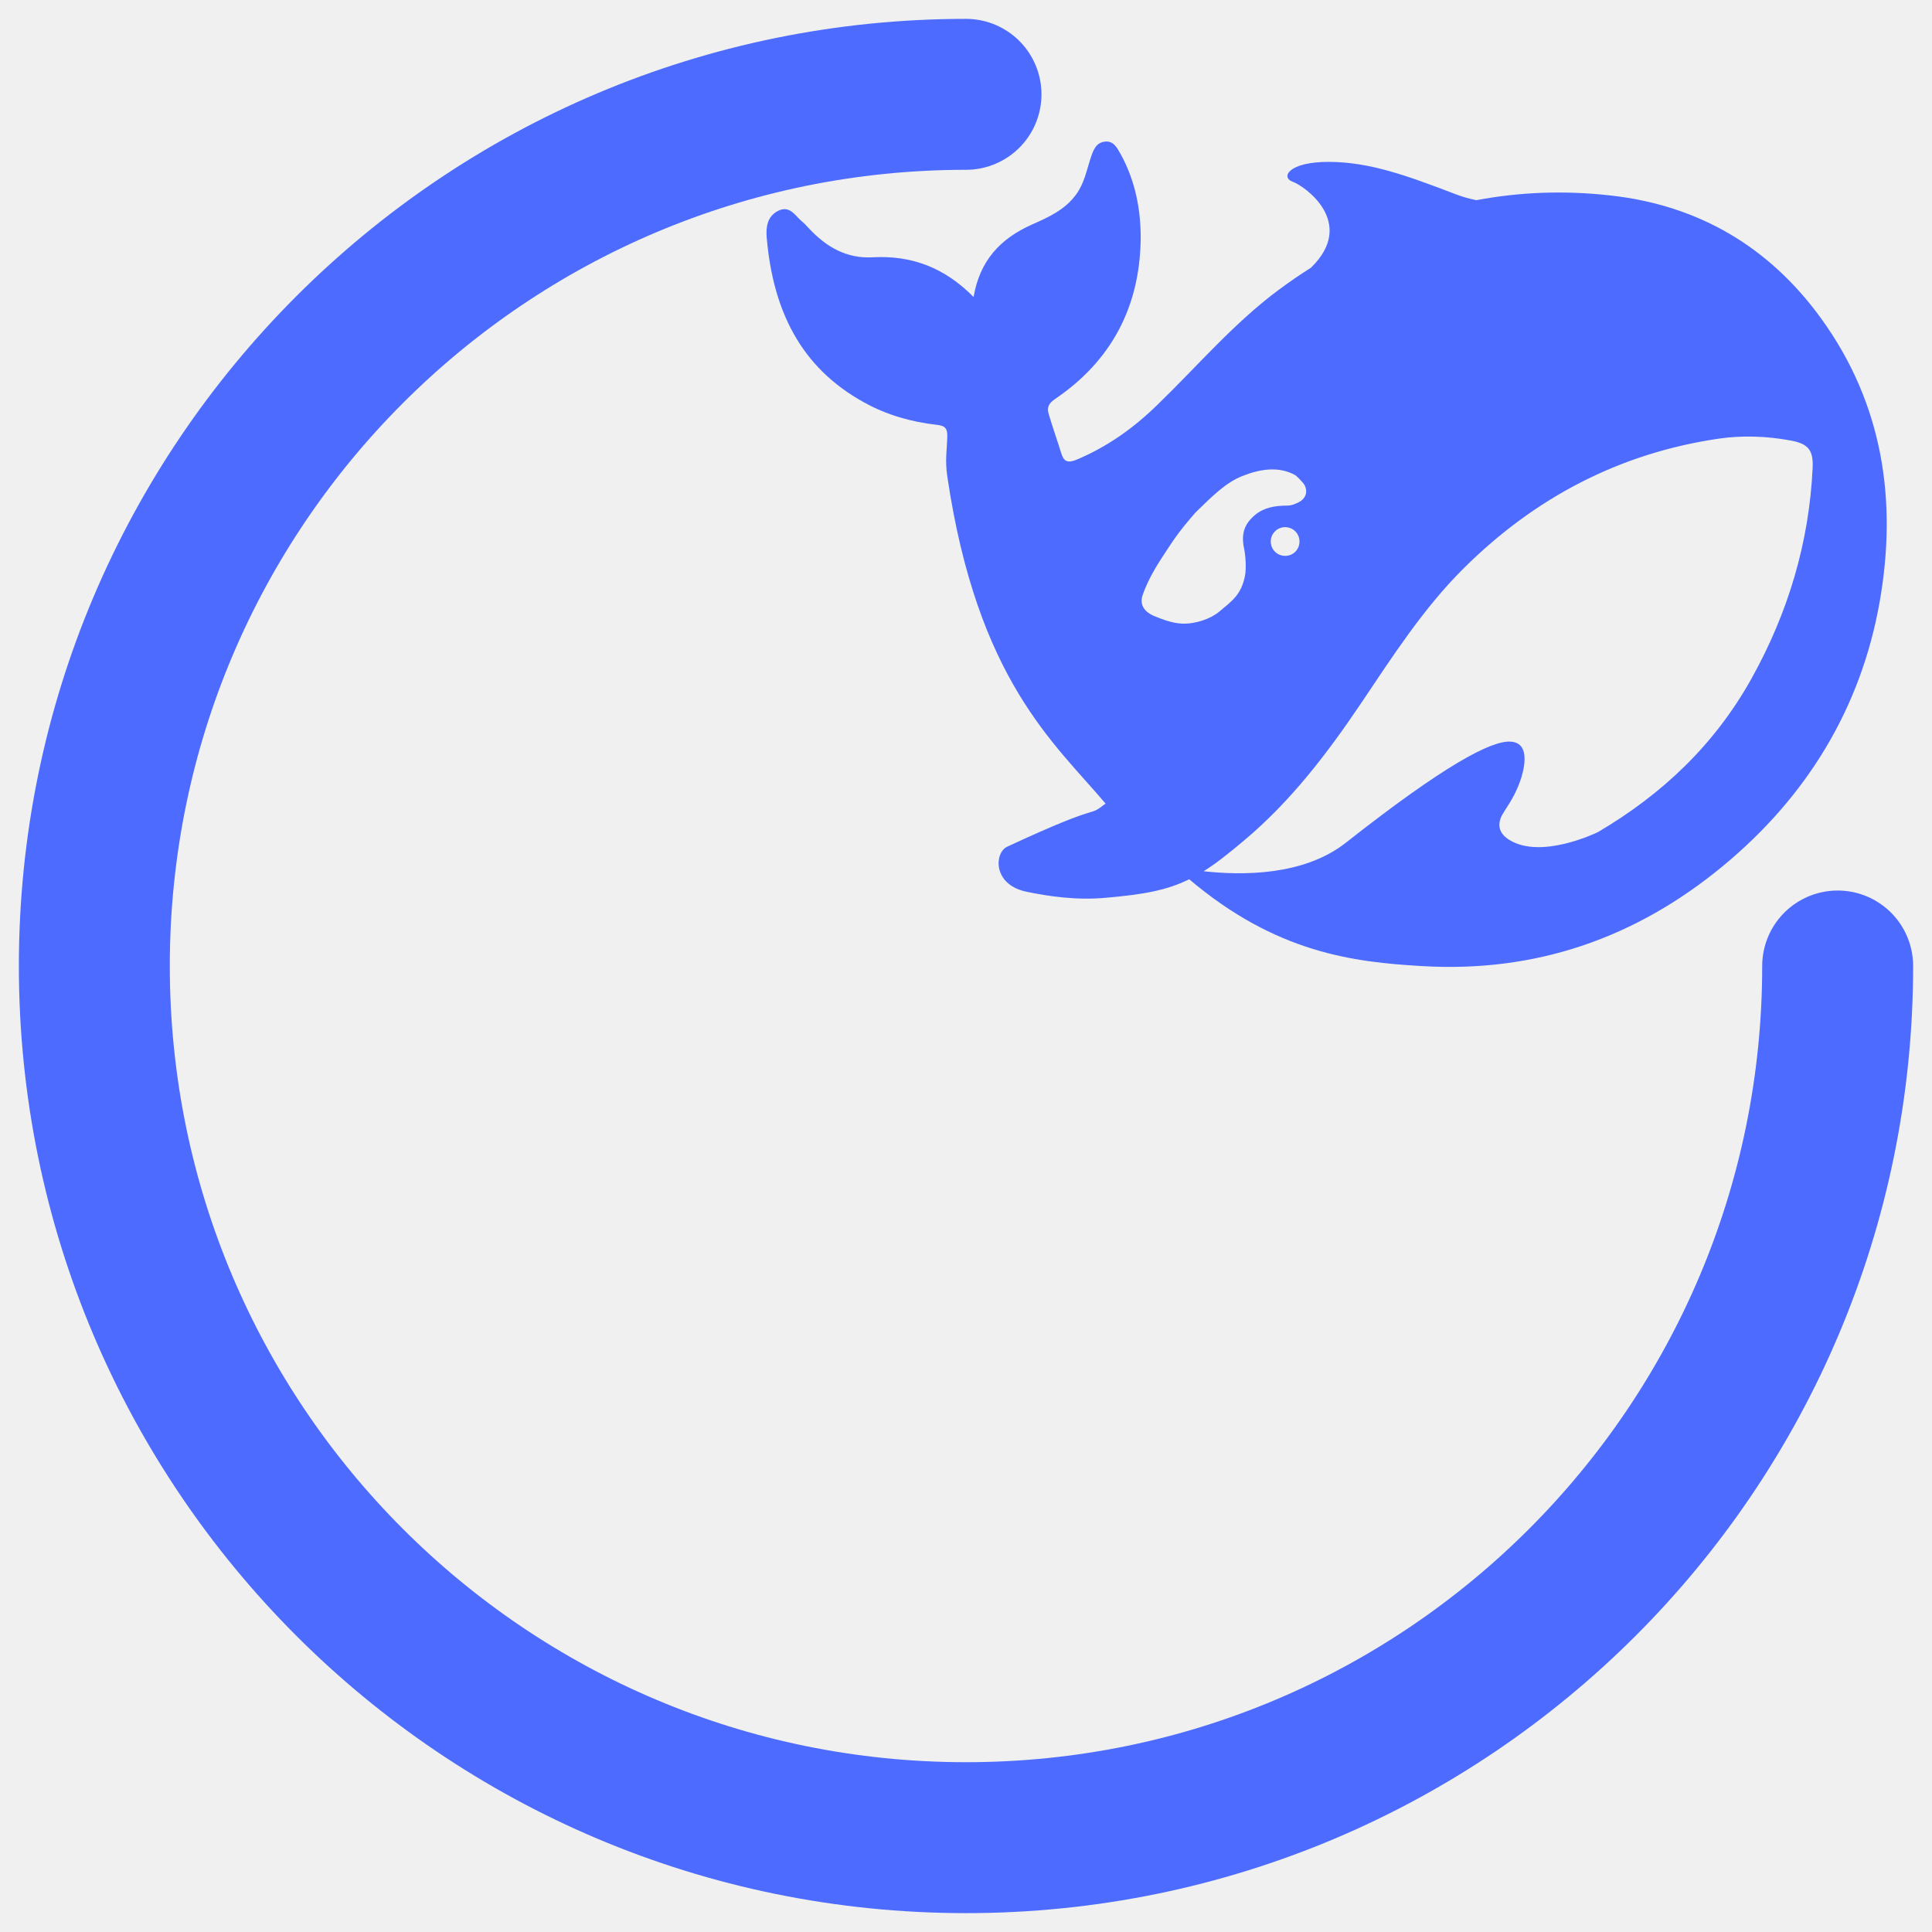
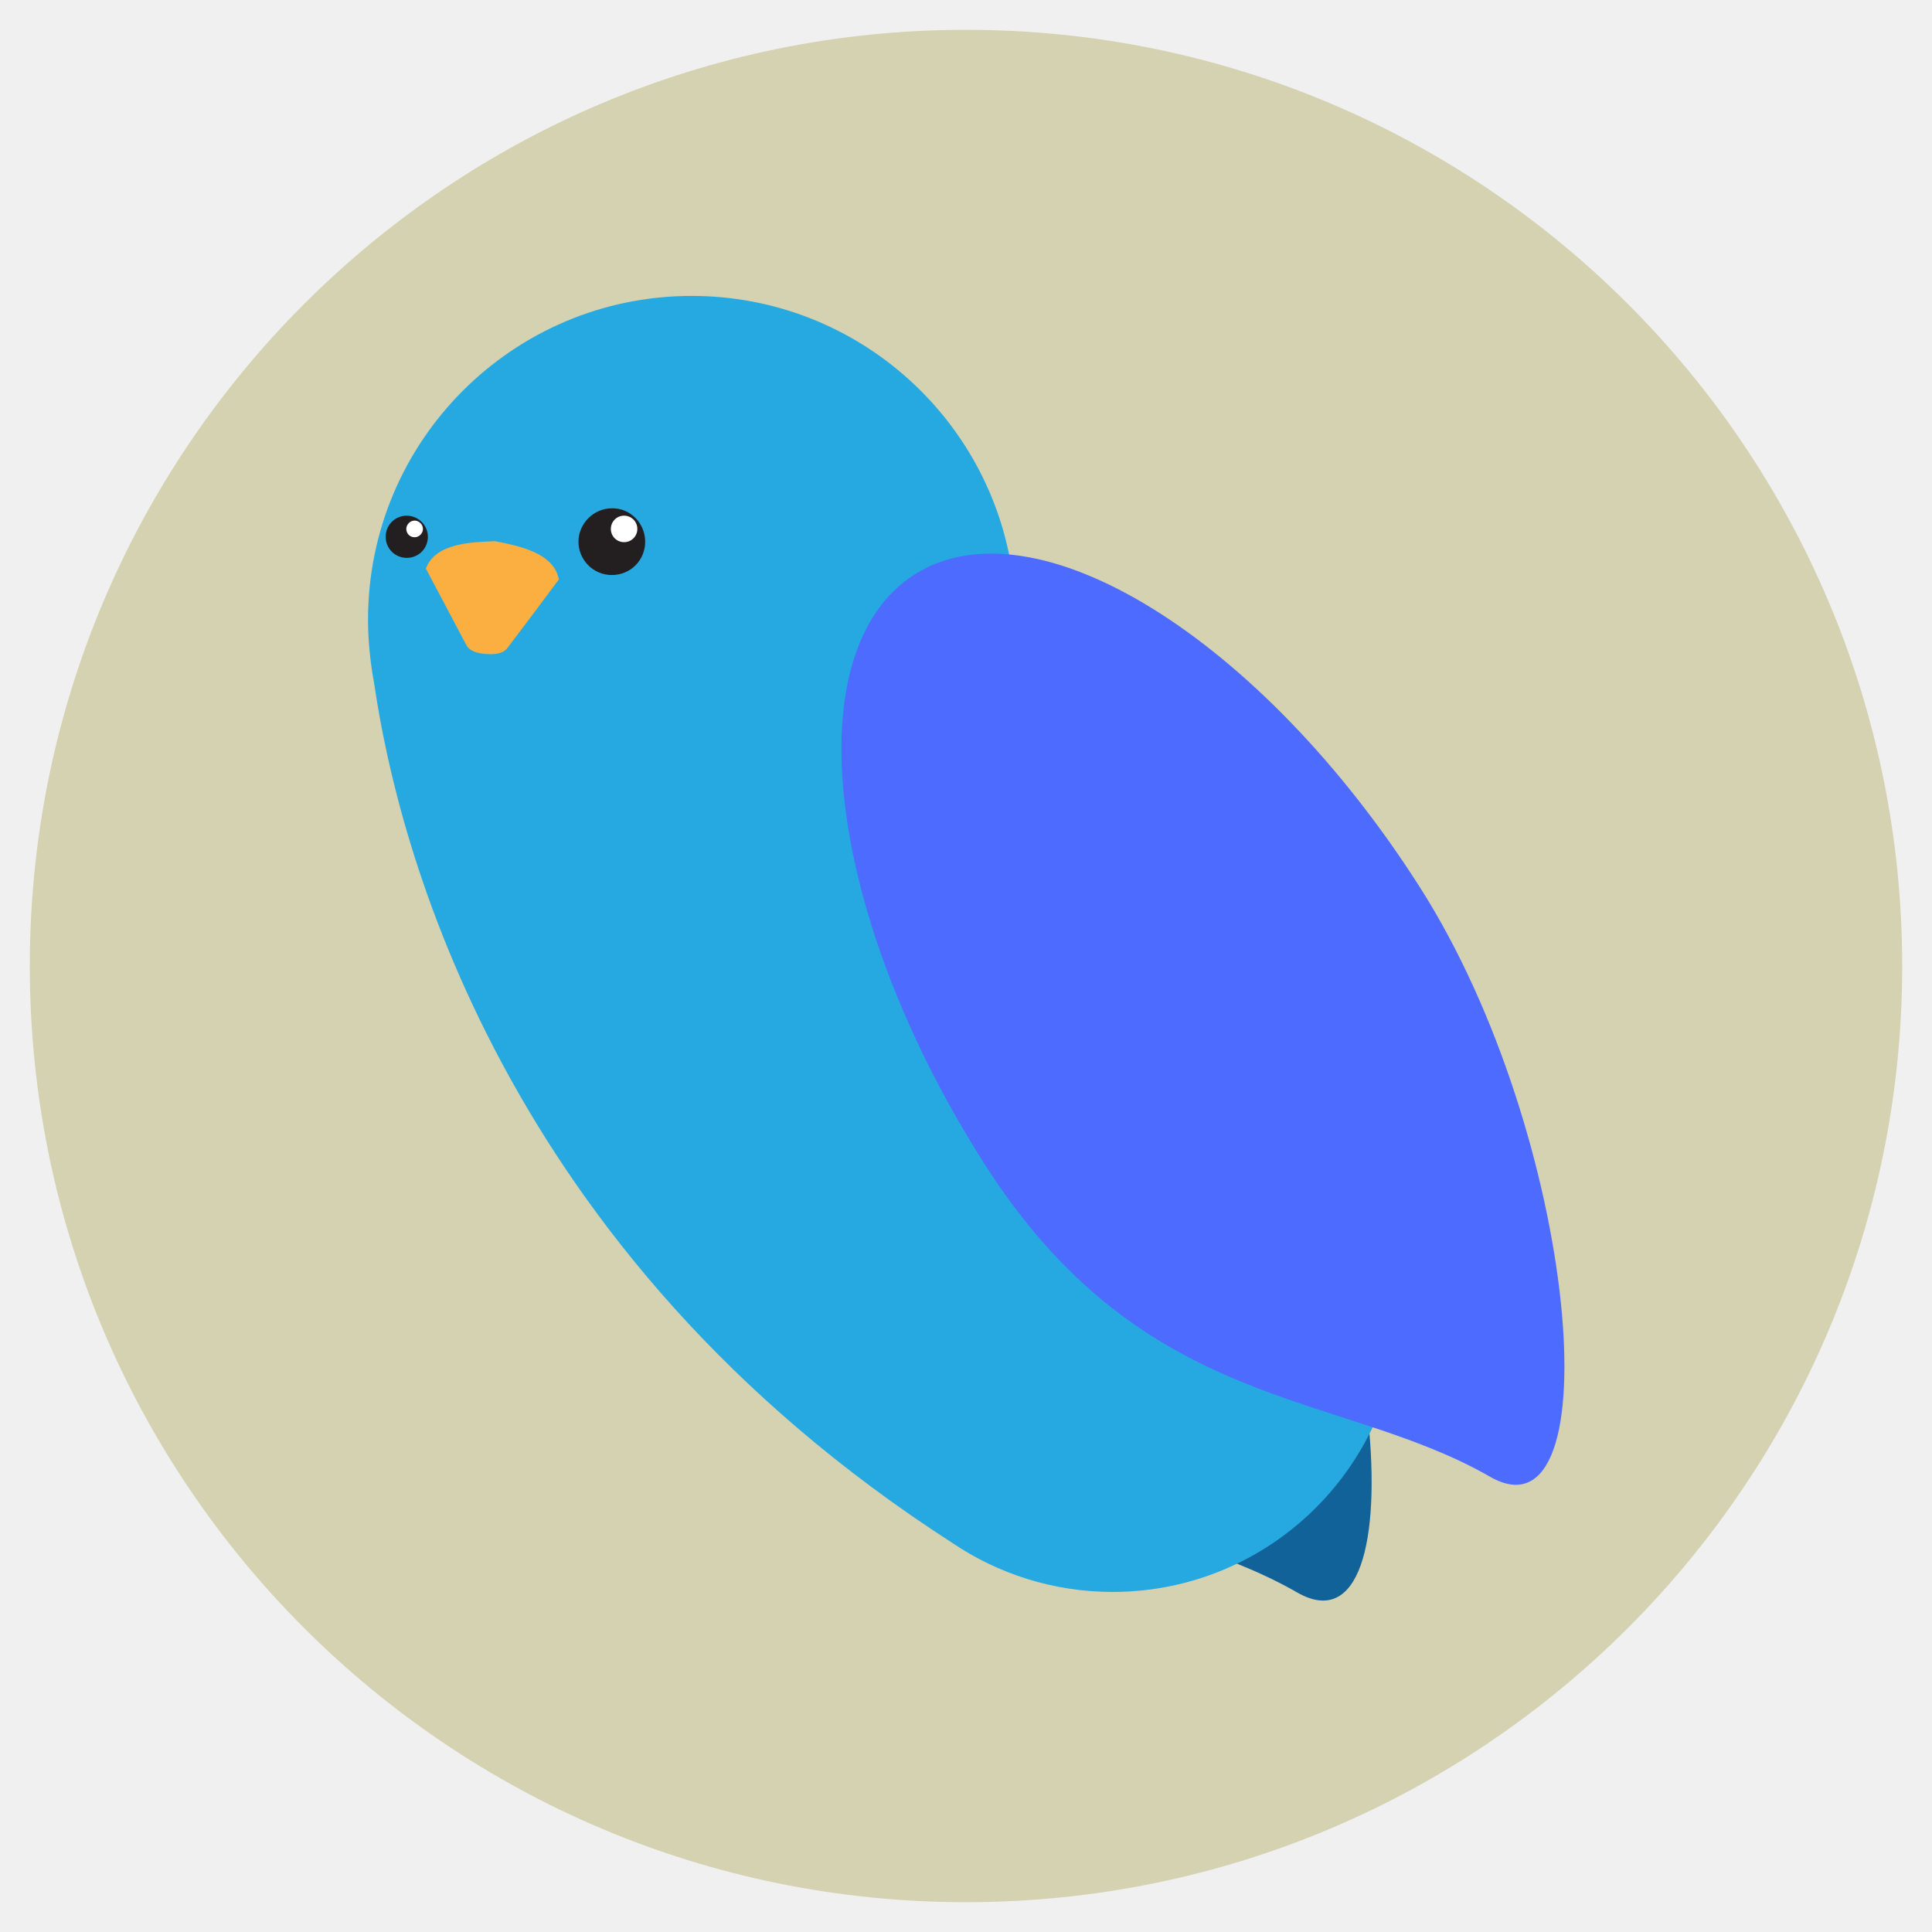
- <svg xmlns="http://www.w3.org/2000/svg" t="1738845876014" class="icon" viewBox="0 0 1024 1024" version="1.1" p-id="6652" width="200" height="200">
-   <path d="M 512 50 A 462 462 0 0 0 50 512 A 462 462 0 0 0 512 974 A 462 462 0 0 0 974 512" fill="none" stroke="#4D6BFE" stroke-width="80" stroke-linecap="round" />
-   <g transform="translate(1100, -100) scale(-25, 25)">
-     <path d="M27.501 8.469C27.249 8.346 27.141 8.58 26.993 8.699C26.943 8.738 26.9 8.789 26.858 8.834C26.49 9.229 26.061 9.486 25.5 9.455C24.679 9.41 23.979 9.668 23.359 10.297C23.227 9.521 22.79 9.059 22.125 8.762C21.776 8.607 21.424 8.453 21.181 8.117C21.01 7.879 20.964 7.613 20.878 7.352C20.824 7.193 20.77 7.031 20.588 7.004C20.391 6.973 20.314 7.139 20.236 7.277C19.926 7.844 19.807 8.469 19.817 9.102C19.845 10.523 20.445 11.656 21.637 12.463C21.773 12.555 21.808 12.648 21.765 12.783C21.684 13.06 21.587 13.33 21.501 13.607C21.447 13.785 21.366 13.824 21.177 13.746C20.523 13.473 19.957 13.068 19.458 12.578C18.61 11.758 17.844 10.852 16.888 10.143C16.663 9.977 16.439 9.822 16.207 9.676C15.231 8.727 16.335 7.947 16.59 7.855C16.857 7.76 16.683 7.428 15.819 7.432C14.957 7.436 14.167 7.725 13.161 8.109C13.014 8.168 12.859 8.211 12.7 8.244C11.787 8.072 10.839 8.033 9.848 8.145C7.982 8.354 6.492 9.236 5.396 10.744C4.081 12.555 3.771 14.613 4.15 16.762C4.549 19.023 5.702 20.898 7.476 22.363C9.313 23.881 11.431 24.625 13.846 24.482C15.312 24.398 16.946 24.201 18.788 22.641C19.253 22.871 19.74 22.963 20.55 23.033C21.173 23.092 21.773 23.002 22.237 22.906C22.965 22.752 22.914 22.078 22.651 21.953C20.519 20.959 20.986 21.363 20.561 21.037C21.645 19.752 23.278 18.418 23.917 14.098C23.967 13.754 23.924 13.539 23.917 13.26C23.913 13.092 23.951 13.025 24.145 13.006C24.679 12.945 25.197 12.799 25.674 12.535C27.056 11.779 27.612 10.539 27.744 9.051C27.764 8.824 27.74 8.588 27.501 8.469ZM15.46 21.861C13.393 20.234 12.391 19.699 11.977 19.723C11.59 19.744 11.659 20.188 11.744 20.477C11.833 20.762 11.949 20.959 12.112 21.209C12.225 21.375 12.302 21.623 12 21.807C11.334 22.221 10.177 21.668 10.122 21.641C8.775 20.848 7.649 19.799 6.855 18.365C6.09 16.984 5.645 15.504 5.571 13.924C5.552 13.541 5.664 13.406 6.043 13.338C6.542 13.246 7.058 13.227 7.557 13.299C9.666 13.607 11.462 14.553 12.967 16.047C13.826 16.9 14.477 17.918 15.146 18.912C15.858 19.969 16.625 20.975 17.601 21.799C17.944 22.088 18.22 22.309 18.482 22.471C17.689 22.559 16.365 22.578 15.46 21.861ZM16.45 15.48C16.45 15.31 16.586 15.176 16.757 15.176C16.795 15.176 16.83 15.184 16.861 15.195C16.903 15.211 16.942 15.234 16.973 15.27C17.027 15.322 17.059 15.4 17.059 15.48C17.059 15.65 16.923 15.785 16.753 15.785C16.582 15.785 16.45 15.65 16.45 15.48ZM19.527 17.062C19.33 17.143 19.133 17.213 18.943 17.221C18.649 17.234 18.328 17.115 18.153 16.969C17.883 16.742 17.689 16.615 17.607 16.217C17.573 16.047 17.593 15.785 17.623 15.635C17.693 15.31 17.615 15.104 17.388 14.914C17.201 14.76 16.966 14.719 16.706 14.719C16.609 14.719 16.52 14.676 16.454 14.641C16.346 14.586 16.257 14.451 16.342 14.285C16.369 14.232 16.501 14.102 16.532 14.078C16.884 13.877 17.29 13.943 17.666 14.094C18.015 14.236 18.277 14.498 18.656 14.867C19.044 15.315 19.113 15.44 19.334 15.773C19.508 16.037 19.667 16.307 19.775 16.615C19.841 16.807 19.756 16.965 19.527 17.062Z" fill="#4D6BFE" />
+ <svg xmlns="http://www.w3.org/2000/svg" x="0px" y="0px" width="50" height="50" viewBox="0 0 512 512">
+   <path fill="#D4D2B1" d="M504.1,256c0,137-111.1,248.1-248.1,248.1S7.9,393,7.9,256C7.9,119,119,7.9,256,7.9S504.1,119,504.1,256" />
+   <g transform="translate(256,256) scale(1.3) translate(-256,-256)">
+     <path fill="#106298" d="M309.2,263.5c32.4,50.8,39.5,134.7,14.3,120.2c-30.8-17.7-70.6-12.9-103-63.7c-32.4-50.8-38.8-104.6-14.3-120.2C230.7,184.2,276.8,212.7,309.2,263.5" />
+     <path fill="#26A9E0" d="M322.8,279.5L322.8,279.5c-46.9-46.2-55.3-85.5-56.8-97.7c-0.1-1.3-0.2-2.6-0.3-3.8v-0.1l0,0c-3.7-32.9-31.7-58.5-65.6-58.5c-36.5,0-66,29.6-66,66c0,4.5,0.5,9,1.3,13.3c4.7,32.1,25.5,115.5,117.8,174.9c9.3,6.3,20.6,10,32.7,10c32.3,0,58.6-26.2,58.6-58.6C344.4,306.6,336,290.2,322.8,279.5" />
+     <path fill="#4D6BFE" d="M348.5,239.9c32.4,50.8,39.5,134.7,14.3,120.2c-30.8-17.7-70.6-12.9-103-63.7c-32.4-50.8-38.8-104.6-14.3-120.2C270,160.6,316.1,189.1,348.5,239.9" />
+     <path fill="#FAAF40" d="M162.5,191.2c-0.9,1.2-2.7,1.3-4.3,1.2c-1.6-0.1-3.4-0.5-4.1-1.9l-8.2-15.5c1.9-5.3,9.5-5.4,14.1-5.6c4.6,0.9,12,2.3,13,7.8C169.5,181.9,166,186.6,162.5,191.2" />
+     <path fill="#231F20" d="M190.6,169.5c0,3.8-3,6.8-6.8,6.8c-3.8,0-6.8-3.1-6.8-6.8s3.1-6.8,6.8-6.8C187.5,162.6,190.6,165.7,190.6,169.5" />
+     <path fill="#FFF" d="M189,166.9c0,1.5-1.2,2.7-2.7,2.7c-1.5,0-2.7-1.2-2.7-2.7c0-1.5,1.2-2.7,2.7-2.7C187.8,164.2,189,165.4,189,166.9" />
+     <path fill="#231F20" d="M146.3,168.5c0,2.4-1.9,4.3-4.3,4.3c-2.4,0-4.3-1.9-4.3-4.3c0-2.4,1.9-4.3,4.3-4.3C144.3,164.2,146.3,166.1,146.3,168.5" />
+     <path fill="#FFF" d="M145.3,166.9c0,0.9-0.8,1.7-1.7,1.7c-1,0-1.7-0.8-1.7-1.7c0-0.9,0.8-1.7,1.7-1.7C144.5,165.2,145.3,166,145.3,166.9" />
  </g>
</svg>
